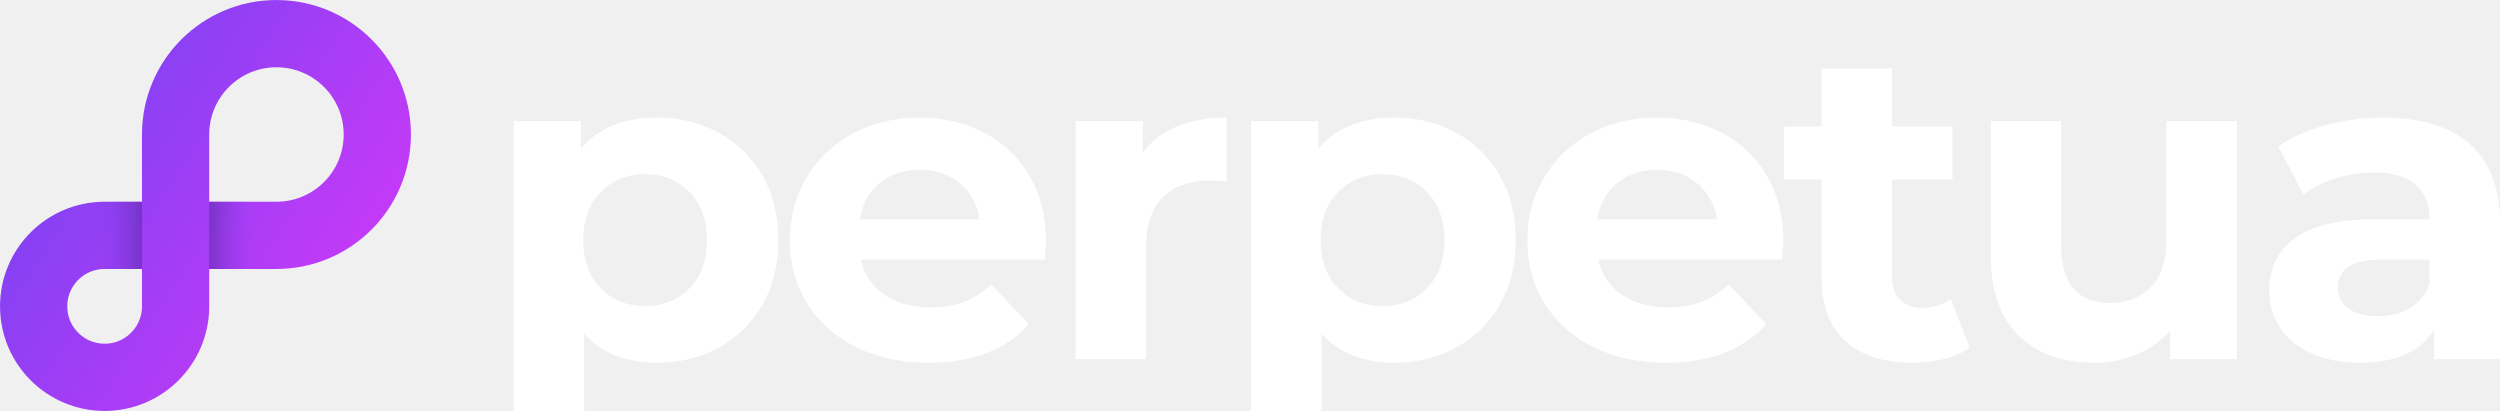
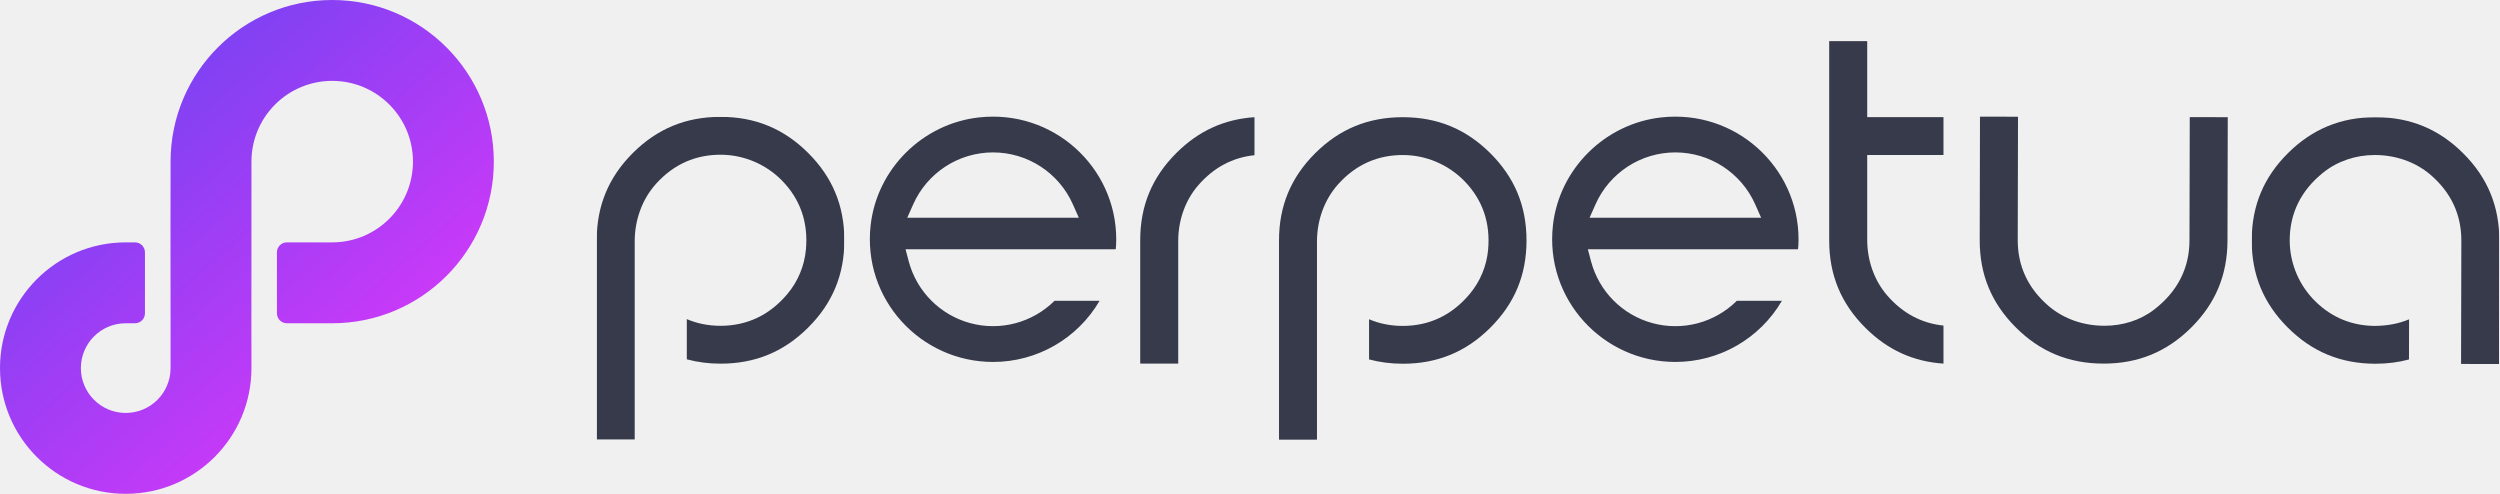
- <svg xmlns="http://www.w3.org/2000/svg" width="146" height="24" viewBox="0 0 146 24">
+ <svg xmlns="http://www.w3.org/2000/svg" xmlns:xlink="http://www.w3.org/1999/xlink" width="162" height="32" viewBox="0 0 162 32">
  <defs>
-     <linearGradient id="a" x1="134.011%" x2="13.201%" y1="100%" y2="20.818%">
+     <path id="a" d="M0 .014h16.047v20.917H0z" />
+     <path id="c" d="M.033.036H16.08V16.03H.033z" />
+     <linearGradient id="e" x1="86.216%" x2="23.67%" y1="100%" y2="29.265%">
      <stop offset="0%" stop-color="#E836FA" />
      <stop offset="100%" stop-color="#8241F3" />
    </linearGradient>
-     <linearGradient id="b" x1="100%" x2="0%" y1="50%" y2="50%">
-       <stop offset="0%" stop-color="#8241F3" stop-opacity="0" />
-       <stop offset="100%" stop-color="#532A9B" />
-     </linearGradient>
  </defs>
  <g fill="none" fill-rule="evenodd">
-     <path stroke="url(#a)" stroke-width="3.927" d="M10.255 17.89v-4.145h5.89a5.89 5.89 0 1 0-5.89-5.89v5.89H6.109a4.145 4.145 0 1 0 4.146 4.146z" />
-     <path fill="url(#b)" fill-opacity=".52" d="M12.218 11.782h2.618v3.927h-2.618z" />
-     <path fill="url(#b)" fill-opacity=".52" d="M5.673 11.782h2.618v3.927H5.673z" transform="matrix(-1 0 0 1 13.964 0)" />
-     <path fill="#FFF" d="M41.988 7.76a6.468 6.468 0 0 1 2.546 2.506c.615 1.076.923 2.33.923 3.759 0 1.43-.308 2.683-.923 3.76a6.468 6.468 0 0 1-2.546 2.505c-1.081.595-2.281.892-3.6.892-1.811 0-3.236-.56-4.273-1.68V24H30V7.075h3.93v1.602c1.02-1.206 2.506-1.81 4.458-1.81 1.319 0 2.519.298 3.6.892zm-1.714 9.068c.677-.697 1.015-1.632 1.015-2.803s-.338-2.106-1.015-2.803c-.677-.698-1.543-1.047-2.598-1.047s-1.921.349-2.598 1.047c-.677.697-1.016 1.632-1.016 2.803s.339 2.106 1.016 2.803c.677.698 1.543 1.047 2.598 1.047s1.92-.35 2.598-1.047zm20.733-1.666H50.272c.193.86.65 1.541 1.371 2.04.721.5 1.618.75 2.69.75.74 0 1.394-.108 1.966-.323a4.77 4.77 0 0 0 1.596-1.02l2.189 2.325c-1.336 1.498-3.288 2.248-5.856 2.248-1.6 0-3.015-.306-4.246-.917-1.231-.612-2.18-1.46-2.85-2.545-.667-1.086-1.001-2.317-1.001-3.695 0-1.36.33-2.588.989-3.682a6.868 6.868 0 0 1 2.717-2.558c1.151-.611 2.44-.917 3.864-.917 1.389 0 2.646.293 3.772.878a6.486 6.486 0 0 1 2.65 2.52c.642 1.093.963 2.364.963 3.81 0 .052-.026.414-.079 1.086zm-9.627-4.47c-.633.517-1.02 1.223-1.161 2.118h6.99c-.14-.878-.528-1.58-1.16-2.105-.634-.526-1.407-.788-2.322-.788-.932 0-1.714.258-2.347.775zm17.357-3.307c.835-.345 1.798-.517 2.888-.517v3.72a15.158 15.158 0 0 0-.923-.051c-1.178 0-2.102.323-2.77.969-.668.646-1.002 1.615-1.002 2.906v6.563h-4.115v-13.9h3.93v1.834c.493-.672 1.156-1.18 1.992-1.524zm16.315.374a6.468 6.468 0 0 1 2.545 2.507c.616 1.076.923 2.33.923 3.759 0 1.43-.307 2.683-.923 3.76a6.468 6.468 0 0 1-2.545 2.505c-1.082.595-2.282.892-3.6.892-1.812 0-3.236-.56-4.274-1.68V24h-4.114V7.075h3.93v1.602c1.02-1.206 2.505-1.81 4.457-1.81 1.32 0 2.52.298 3.6.892zm-1.715 9.07c.677-.698 1.016-1.633 1.016-2.804 0-1.171-.339-2.106-1.016-2.803-.677-.698-1.543-1.047-2.598-1.047s-1.92.349-2.598 1.047c-.677.697-1.015 1.632-1.015 2.803s.338 2.106 1.015 2.803c.677.698 1.543 1.047 2.598 1.047s1.921-.35 2.598-1.047zm20.734-1.667H93.335c.194.86.65 1.541 1.372 2.04.72.5 1.618.75 2.69.75.739 0 1.394-.108 1.965-.323a4.77 4.77 0 0 0 1.596-1.02l2.19 2.325c-1.337 1.498-3.289 2.248-5.856 2.248-1.6 0-3.016-.306-4.247-.917-1.23-.612-2.18-1.46-2.849-2.545-.668-1.086-1.002-2.317-1.002-3.695 0-1.36.33-2.588.99-3.682A6.868 6.868 0 0 1 92.9 7.785c1.152-.611 2.44-.917 3.864-.917 1.39 0 2.647.293 3.772.878a6.486 6.486 0 0 1 2.651 2.52c.642 1.093.963 2.364.963 3.81 0 .052-.027.414-.08 1.086zm-9.628-4.47c-.633.517-1.02 1.223-1.16 2.118h6.99c-.141-.878-.528-1.58-1.161-2.105-.633-.526-1.407-.788-2.321-.788-.932 0-1.715.258-2.348.775zm20.588 9.611c-.404.293-.9.513-1.49.66-.589.146-1.209.219-1.86.219-1.688 0-2.993-.422-3.917-1.266-.923-.844-1.384-2.084-1.384-3.72v-5.71h-2.19V7.384h2.19V4h4.115v3.385h3.534v3.1h-3.534v5.658c0 .586.153 1.038.461 1.357.308.319.743.478 1.306.478.65 0 1.204-.172 1.662-.517l1.107 2.842zm15.603-13.228v13.9h-3.903v-1.654a5.455 5.455 0 0 1-1.952 1.383 6.252 6.252 0 0 1-2.453.478c-1.864 0-3.341-.526-4.432-1.576-1.09-1.051-1.635-2.61-1.635-4.677V7.075h4.115v7.26c0 2.24.958 3.359 2.875 3.359.985 0 1.776-.315 2.374-.943.598-.629.897-1.563.897-2.804V7.075h4.114zm13.599 1.33C145.41 9.43 146 10.976 146 13.043v7.932h-3.851v-1.731c-.774 1.292-2.216 1.938-4.326 1.938-1.09 0-2.035-.181-2.835-.543-.8-.362-1.412-.861-1.834-1.498-.422-.638-.633-1.361-.633-2.17 0-1.293.497-2.309 1.49-3.05.994-.74 2.528-1.11 4.603-1.11h3.271c0-.879-.272-1.555-.818-2.029-.545-.473-1.362-.71-2.453-.71a7.3 7.3 0 0 0-2.228.349c-.73.232-1.35.546-1.86.943l-1.477-2.817c.774-.534 1.701-.947 2.783-1.24a12.71 12.71 0 0 1 3.336-.44c2.198 0 3.887.513 5.065 1.538zm-3.508 9.586a2.627 2.627 0 0 0 1.16-1.408v-1.421h-2.822c-1.688 0-2.532.542-2.532 1.627 0 .517.206.926.62 1.228.413.301.98.452 1.7.452.704 0 1.328-.16 1.874-.478z" />
+     <path fill="#373A4B" d="M81.29 10.058V7.594c-1.967.13-3.627.891-5.057 2.316-1.58 1.573-2.347 3.423-2.347 5.657v7.995h2.463v-7.939c0-1.324.436-2.628 1.307-3.629.995-1.141 2.217-1.791 3.635-1.936M125.937 23.562v-2.465c-1.418-.145-2.64-.796-3.635-1.938-.87-1.001-1.307-2.306-1.307-3.63v-5.486h4.942V7.59h-4.942V2.667h-2.463v12.919c0 2.235.768 4.085 2.347 5.658 1.43 1.425 3.09 2.187 5.058 2.318M136.295 23.562h.021c2.234 0 4.087-.76 5.665-2.325 1.583-1.568 2.355-3.416 2.36-5.65l.018-7.993-2.463-.005-.018 7.992c-.004 1.802-.777 3.315-2.29 4.481-.914.703-2.056 1.047-3.21 1.047h-.022c-1.319 0-2.618-.43-3.616-1.289-1.325-1.14-1.995-2.577-1.991-4.264l.018-7.992-2.464-.006-.018 7.993c-.005 2.233.758 4.085 2.334 5.66 1.576 1.577 3.432 2.346 5.676 2.35" />
+     <g transform="translate(38.667 7.558)">
+       <mask id="b" fill="#fff">
+         <use xlink:href="#a" />
+       </mask>
+       <path fill="#373A4B" d="M13.7 13.67c1.58-1.574 2.347-3.425 2.347-5.66 0-2.233-.768-4.084-2.346-5.658C12.122.779 10.265.014 8.023.014S3.925.779 2.346 2.352C.768 3.925 0 5.776 0 8.011v12.92h2.462V8.084c0-1.372.469-2.72 1.39-3.74 1.135-1.258 2.56-1.89 4.228-1.876a5.598 5.598 0 0 1 3.932 1.68c1.184 1.21 1.705 2.719 1.544 4.474a5.217 5.217 0 0 1-1.196 2.865c-1.149 1.37-2.612 2.067-4.337 2.067-.78 0-1.511-.145-2.185-.433v2.605a8.396 8.396 0 0 0 2.185.281c2.242 0 4.1-.764 5.678-2.338" mask="url(#b)" />
+     </g>
+     <path fill="#373A4B" d="M58.79 14.108l.387-.87a5.664 5.664 0 0 1 5.172-3.362 5.662 5.662 0 0 1 5.172 3.362l.386.87H58.791zm13.542 1.398c0-4.682-4.087-8.431-8.895-7.897-3.663.406-6.611 3.342-7.02 6.988-.536 4.788 3.23 8.857 7.932 8.857a7.984 7.984 0 0 0 6.905-3.964h-2.92a5.652 5.652 0 0 1-9.45-2.56l-.204-.777H72.3a6.82 6.82 0 0 0 .032-.647zM96.573 21.235c1.578-1.572 2.345-3.42 2.345-5.653 0-2.232-.767-4.08-2.345-5.653-1.578-1.571-3.434-2.335-5.674-2.335s-4.097.764-5.674 2.335c-1.578 1.572-2.345 3.42-2.345 5.653v12.907h2.46V15.655c0-1.37.469-2.717 1.39-3.736 1.134-1.257 2.558-1.888 4.225-1.873 1.475.012 2.9.626 3.93 1.678 1.183 1.209 1.705 2.715 1.544 4.47a5.207 5.207 0 0 1-1.195 2.86c-1.149 1.37-2.611 2.065-4.335 2.065-.78 0-1.511-.145-2.184-.432v2.603c.692.186 1.425.28 2.184.28 2.24 0 4.096-.763 5.674-2.335M103.005 14.108l.386-.87a5.661 5.661 0 0 1 5.172-3.362 5.664 5.664 0 0 1 5.172 3.362l.386.87h-11.116zm13.54 1.398c0-4.682-4.086-8.431-8.895-7.897-3.662.406-6.61 3.342-7.02 6.988-.536 4.788 3.23 8.857 7.933 8.857a7.985 7.985 0 0 0 6.905-3.964h-2.92a5.651 5.651 0 0 1-9.45-2.56l-.205-.777h13.62a6.9 6.9 0 0 0 .033-.647z" />
+     <g transform="translate(145.877 7.558)">
+       <mask id="d" fill="#fff">
+         <use xlink:href="#c" />
+       </mask>
+       <path fill="#373A4B" d="M16.061 16.03l.019-7.988c.004-2.233-.759-4.083-2.334-5.658C12.171.81 10.316.041 8.074.036h-.023c-2.23 0-4.083.76-5.66 2.323C.81 3.927.039 5.774.034 8.006c-.005 2.232.757 4.083 2.333 5.658 1.574 1.575 3.43 2.343 5.672 2.348h.02c.752 0 1.479-.092 2.166-.276l.006-2.602c-.675.286-1.402.414-2.187.427-1.488-.003-2.781-.525-3.844-1.55a5.556 5.556 0 0 1-1.704-3.936c-.014-1.781.718-3.283 2.171-4.45.94-.754 2.128-1.138 3.336-1.138h.011c1.318 0 2.615.43 3.613 1.287 1.324 1.138 1.995 2.575 1.991 4.262l-.018 7.99 2.462.005z" mask="url(#d)" />
+     </g>
+     <path fill="url(#e)" d="M11.053 10.473C11.053 4.69 15.743 0 21.527 0S32 4.69 32 10.473c0 5.785-4.69 10.474-10.473 10.474h-2.938a.644.644 0 0 1-.644-.644V16.35c0-.355.288-.644.644-.644h2.938a5.233 5.233 0 1 0-5.233-5.233v4.948l-.004 5.655.004 2.777a8.147 8.147 0 1 1-8.149-8.147h.604c.356 0 .644.289.644.644v3.953a.644.644 0 0 1-.644.644h-.603a2.906 2.906 0 1 0 2.907 2.907v-2.907l-.005-5.24.005-5.234z" />
  </g>
</svg>
